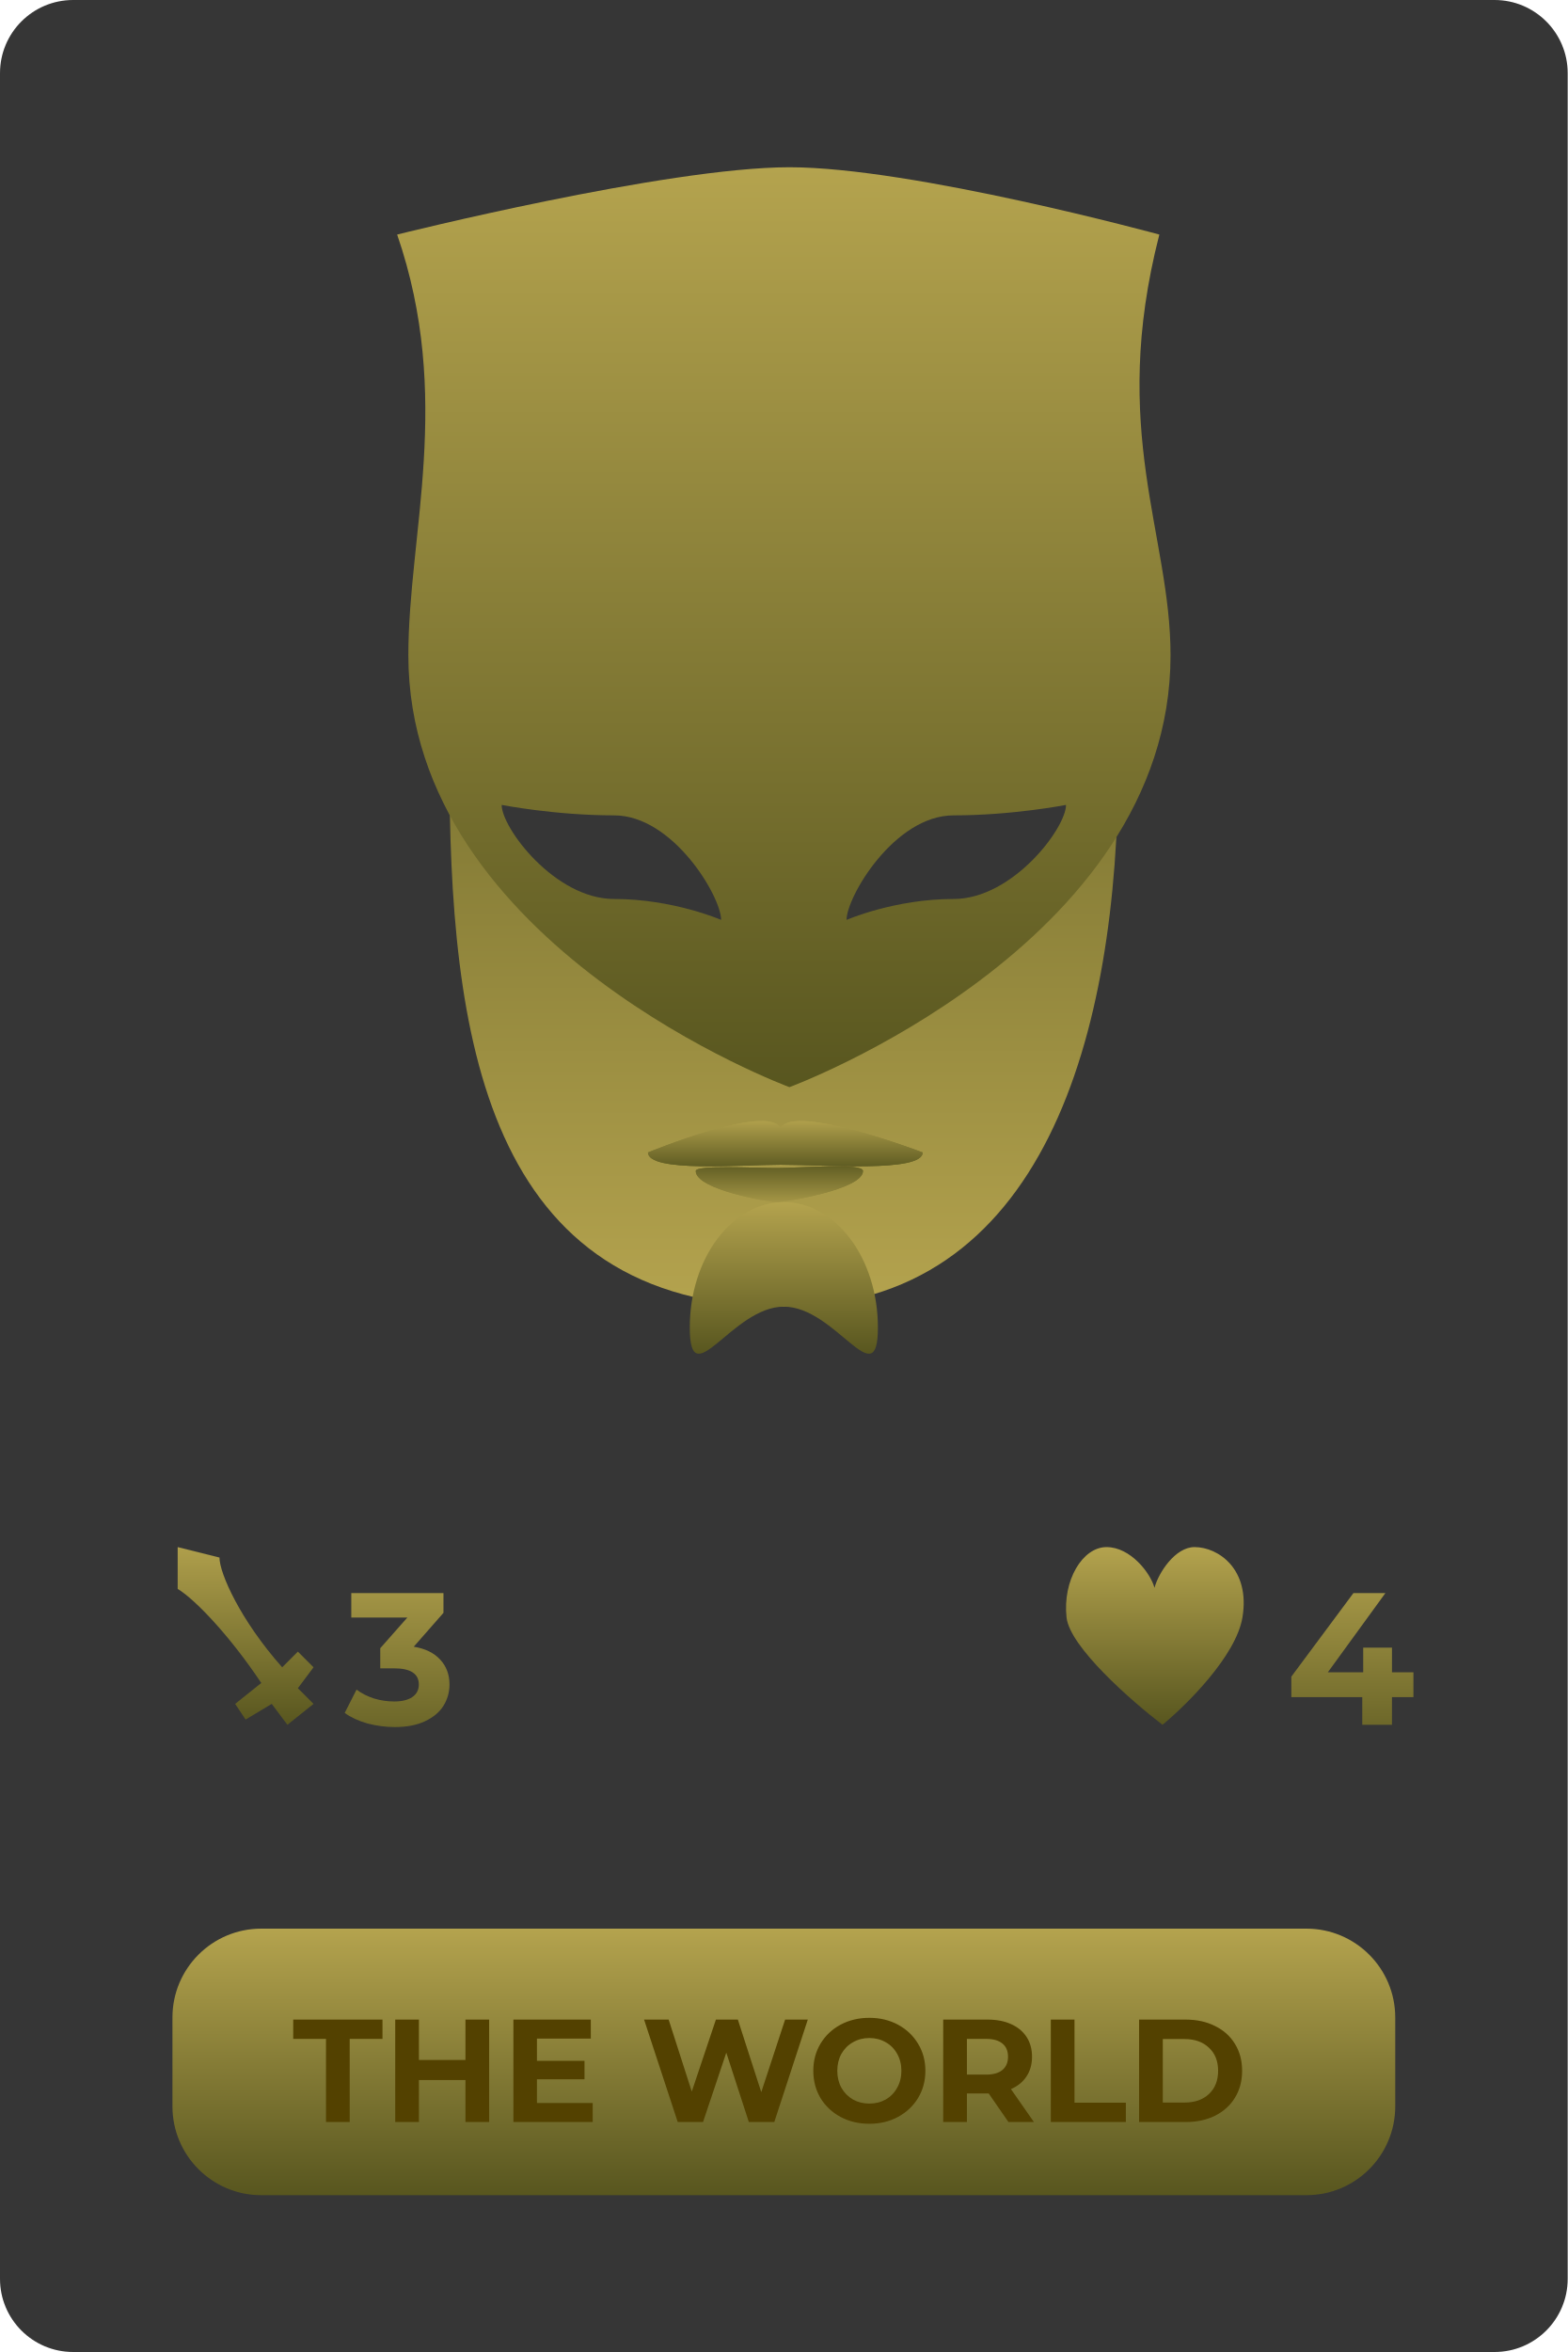
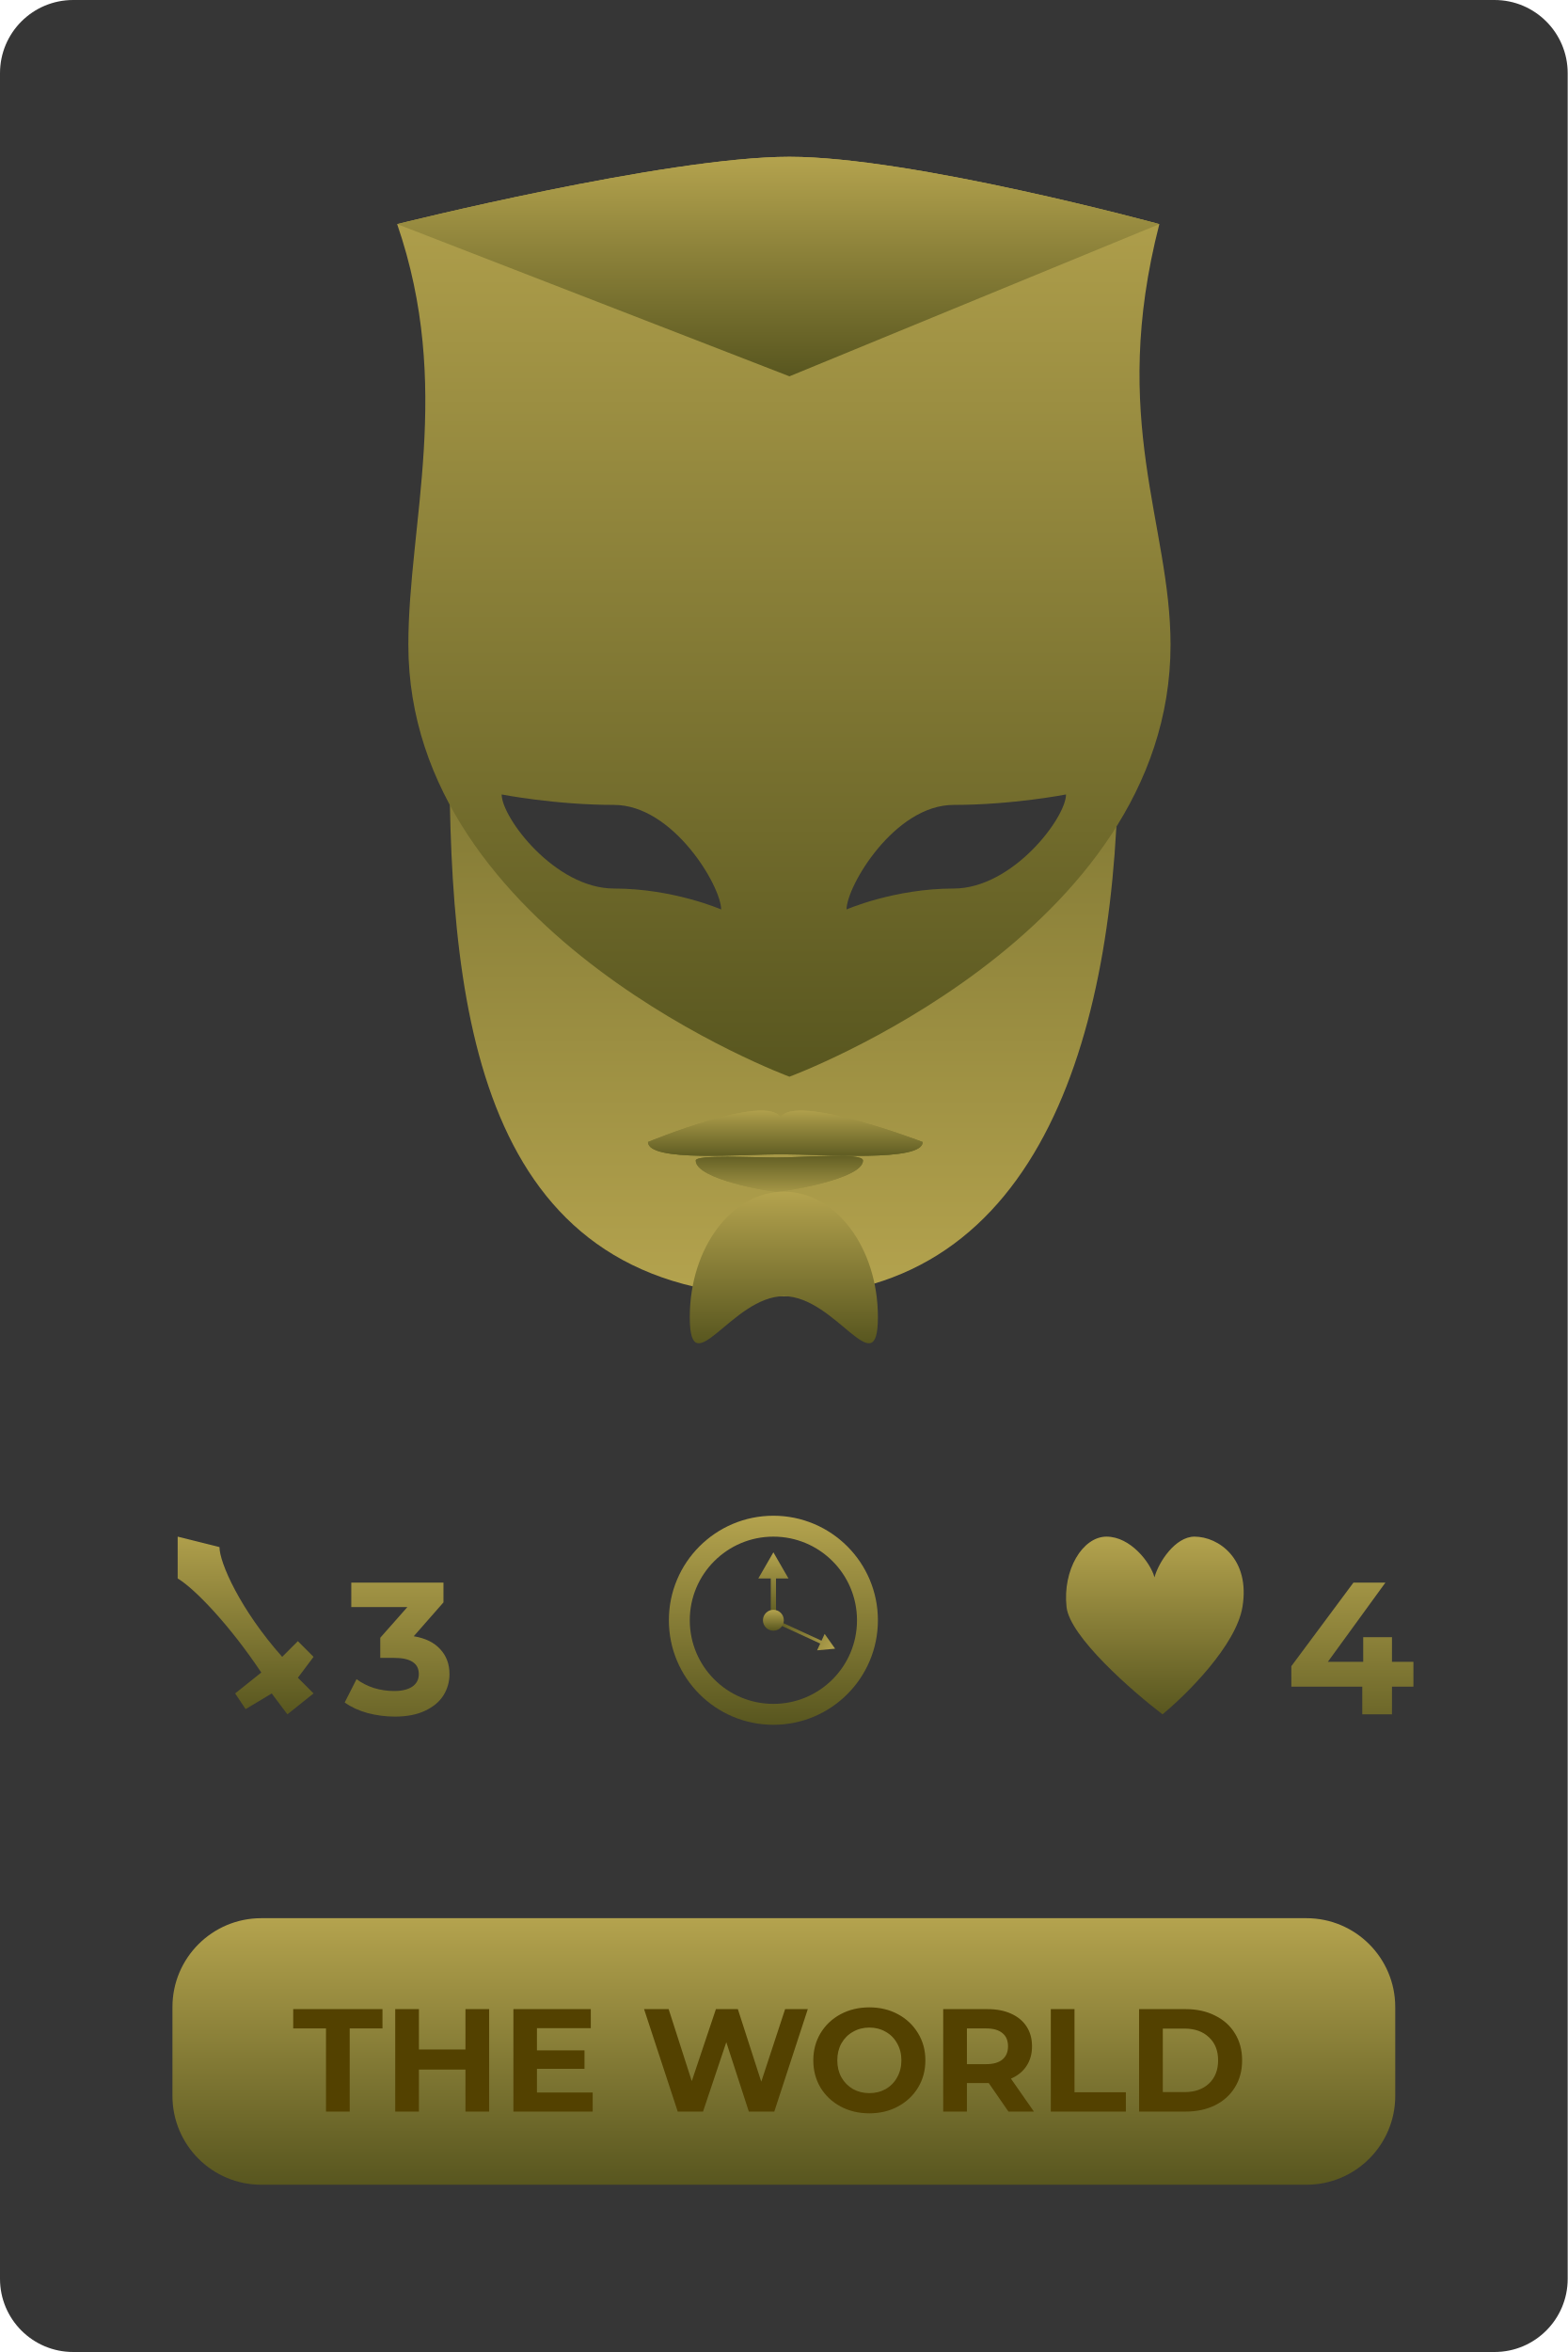
<svg xmlns="http://www.w3.org/2000/svg" width="150" height="225" viewBox="0 0 150 225" fill="none">
  <path d="M0 7C0 3.134 3.134 0 7 0H143C146.866 0 150 3.134 150 7V218C150 221.866 146.866 225 143 225H7C3.134 225 0 221.866 0 218V7Z" fill="#363636" />
-   <rect x="16.5" y="184.5" width="117" height="25.5" rx="8.5" fill="url(#paint0_linear_21_348)" />
-   <path d="M31.192 195.048H28.056V193.2H36.596V195.048H33.46V203H31.192V195.048ZM46.804 193.2V203H44.536V198.982H40.084V203H37.816V193.2H40.084V197.064H44.536V193.2H46.804ZM56.711 201.18V203H49.123V193.2H56.529V195.02H51.377V197.148H55.927V198.912H51.377V201.18H56.711ZM77.292 193.2L74.086 203H71.65L69.494 196.364L67.268 203H64.846L61.626 193.2H63.978L66.19 200.088L68.5 193.2H70.6L72.84 200.144L75.122 193.2H77.292ZM83.181 203.168C82.164 203.168 81.245 202.949 80.423 202.51C79.611 202.071 78.972 201.469 78.505 200.704C78.048 199.929 77.819 199.061 77.819 198.1C77.819 197.139 78.048 196.275 78.505 195.51C78.972 194.735 79.611 194.129 80.423 193.69C81.245 193.251 82.164 193.032 83.181 193.032C84.199 193.032 85.113 193.251 85.925 193.69C86.737 194.129 87.377 194.735 87.843 195.51C88.31 196.275 88.543 197.139 88.543 198.1C88.543 199.061 88.31 199.929 87.843 200.704C87.377 201.469 86.737 202.071 85.925 202.51C85.113 202.949 84.199 203.168 83.181 203.168ZM83.181 201.236C83.76 201.236 84.283 201.105 84.749 200.844C85.216 200.573 85.58 200.2 85.841 199.724C86.112 199.248 86.247 198.707 86.247 198.1C86.247 197.493 86.112 196.952 85.841 196.476C85.58 196 85.216 195.631 84.749 195.37C84.283 195.099 83.76 194.964 83.181 194.964C82.603 194.964 82.08 195.099 81.613 195.37C81.147 195.631 80.778 196 80.507 196.476C80.246 196.952 80.115 197.493 80.115 198.1C80.115 198.707 80.246 199.248 80.507 199.724C80.778 200.2 81.147 200.573 81.613 200.844C82.08 201.105 82.603 201.236 83.181 201.236ZM96.492 203L94.602 200.27H94.49H92.516V203H90.248V193.2H94.49C95.358 193.2 96.109 193.345 96.744 193.634C97.388 193.923 97.883 194.334 98.228 194.866C98.573 195.398 98.746 196.028 98.746 196.756C98.746 197.484 98.569 198.114 98.214 198.646C97.869 199.169 97.374 199.57 96.73 199.85L98.928 203H96.492ZM96.45 196.756C96.45 196.205 96.273 195.785 95.918 195.496C95.563 195.197 95.045 195.048 94.364 195.048H92.516V198.464H94.364C95.045 198.464 95.563 198.315 95.918 198.016C96.273 197.717 96.45 197.297 96.45 196.756ZM100.543 193.2H102.811V201.152H107.725V203H100.543V193.2ZM108.992 193.2H113.444C114.508 193.2 115.446 193.405 116.258 193.816C117.079 194.217 117.714 194.787 118.162 195.524C118.619 196.261 118.848 197.12 118.848 198.1C118.848 199.08 118.619 199.939 118.162 200.676C117.714 201.413 117.079 201.987 116.258 202.398C115.446 202.799 114.508 203 113.444 203H108.992V193.2ZM113.332 201.138C114.312 201.138 115.091 200.867 115.67 200.326C116.258 199.775 116.552 199.033 116.552 198.1C116.552 197.167 116.258 196.429 115.67 195.888C115.091 195.337 114.312 195.062 113.332 195.062H111.26V201.138H113.332Z" fill="#534100" />
-   <path d="M107 73C107 98.957 99.941 125 75 125C46.294 125 43 98.957 43 73C43 62.233 45.465 53.515 49.612 47C55.462 37.809 64.658 33 75 33C85.342 33 94.538 37.809 100.388 47C104.535 53.515 107 62.233 107 73Z" fill="url(#paint1_linear_21_348)" />
-   <path d="M112 62.683C112 90.54 75.536 104 75.536 104C75.536 104 39.072 90.54 39.072 62.683C39.072 51.128 43.362 38 38 22.439C38 22.439 63.751 16 75.536 16C87.321 16 110.928 22.439 110.928 22.439C106.102 41.219 112 51.128 112 62.683Z" fill="url(#paint2_linear_21_348)" />
-   <path d="M69 88C69 88 64.414 86 58.756 86C53.099 86 48 79.209 48 77C48 77 53.099 78 58.756 78C64.414 78 69 85.791 69 88Z" fill="#363636" />
-   <path d="M81 88C81 88 85.586 86 91.244 86C96.901 86 102 79.209 102 77C102 77 96.901 78 91.244 78C85.586 78 81 85.791 81 88Z" fill="#363636" />
-   <path d="M82.572 112.021C82.572 111.218 76.778 111.735 74.296 111.735C72.089 111.735 66.571 111.439 66.571 112.021C66.571 113.824 73.637 115 74.296 115C74.954 115 82.572 113.824 82.572 112.021Z" fill="url(#paint3_linear_21_348)" />
-   <path d="M82.572 112.021C82.572 111.218 76.778 111.735 74.296 111.735C72.089 111.735 66.571 111.439 66.571 112.021C66.571 113.824 73.637 115 74.296 115C74.954 115 82.572 113.824 82.572 112.021Z" fill="url(#paint4_linear_21_348)" />
-   <path d="M88.286 110.248C88.286 112.191 78.769 111.421 74.69 111.421C71.064 111.421 62 112.191 62 110.248C62 110.248 73.33 105.556 74.69 107.902C76.049 105.556 88.286 110.248 88.286 110.248Z" fill="url(#paint5_linear_21_348)" />
-   <path d="M88.286 110.248C88.286 112.191 78.769 111.421 74.69 111.421C71.064 111.421 62 112.191 62 110.248C62 110.248 73.33 105.556 74.69 107.902C76.049 105.556 88.286 110.248 88.286 110.248Z" fill="url(#paint6_linear_21_348)" />
-   <path d="M84 127C84 133.627 79.971 125 75 125C70.029 125 66 133.627 66 127C66 120.373 70.029 115 75 115C79.971 115 84 120.373 84 127Z" fill="url(#paint7_linear_21_348)" />
-   <path d="M17 148V152C18.667 153 22 156.5 25 161L22.5 163L23.5 164.5L26 163L27.5 165L30 163L28.5 161.5L30 159.5L28.5 158L27 159.5C23 155 21 150.5 21 149L17 148Z" fill="url(#paint8_linear_21_348)" />
-   <path d="M39.588 157.53C40.692 157.71 41.538 158.124 42.126 158.772C42.714 159.408 43.008 160.2 43.008 161.148C43.008 161.88 42.816 162.558 42.432 163.182C42.048 163.794 41.46 164.286 40.668 164.658C39.888 165.03 38.928 165.216 37.788 165.216C36.9 165.216 36.024 165.102 35.16 164.874C34.308 164.634 33.582 164.298 32.982 163.866L34.116 161.634C34.596 161.994 35.148 162.276 35.772 162.48C36.408 162.672 37.056 162.768 37.716 162.768C38.448 162.768 39.024 162.63 39.444 162.354C39.864 162.066 40.074 161.664 40.074 161.148C40.074 160.116 39.288 159.6 37.716 159.6H36.384V157.674L38.976 154.74H33.612V152.4H42.432V154.29L39.588 157.53Z" fill="url(#paint9_linear_21_348)" />
-   <path d="M135.24 162.354H133.188V165H130.344V162.354H123.558V160.392L129.498 152.4H132.558L127.05 159.978H130.434V157.62H133.188V159.978H135.24V162.354Z" fill="url(#paint10_linear_21_348)" />
-   <path d="M111.23 165C108.297 162.757 102.355 157.562 102.049 154.729C101.666 151.187 103.579 148 105.874 148C108.169 148 110.082 150.479 110.465 151.896C110.847 150.448 112.454 148 114.29 148C116.585 148 119.645 150.125 118.88 154.729C118.268 158.412 113.525 163.111 111.23 165Z" fill="url(#paint11_linear_21_348)" />
+   <rect x="16.5" y="183.5" width="117" height="25.5" rx="8.5" fill="url(#paint0_linear_21_348)" />
+   <path d="M31.192 194.048H28.056V192.2H36.596V194.048H33.46V202H31.192V194.048ZM46.804 192.2V202H44.536V197.982H40.084V202H37.816V192.2H40.084V196.064H44.536V192.2H46.804ZM56.711 200.18V202H49.123V192.2H56.529V194.02H51.377V196.148H55.927V197.912H51.377V200.18H56.711ZM77.292 192.2L74.086 202H71.65L69.494 195.364L67.268 202H64.846L61.626 192.2H63.978L66.19 199.088L68.5 192.2H70.6L72.84 199.144L75.122 192.2H77.292ZM83.181 202.168C82.164 202.168 81.245 201.949 80.423 201.51C79.611 201.071 78.972 200.469 78.505 199.704C78.048 198.929 77.819 198.061 77.819 197.1C77.819 196.139 78.048 195.275 78.505 194.51C78.972 193.735 79.611 193.129 80.423 192.69C81.245 192.251 82.164 192.032 83.181 192.032C84.199 192.032 85.113 192.251 85.925 192.69C86.737 193.129 87.377 193.735 87.843 194.51C88.31 195.275 88.543 196.139 88.543 197.1C88.543 198.061 88.31 198.929 87.843 199.704C87.377 200.469 86.737 201.071 85.925 201.51C85.113 201.949 84.199 202.168 83.181 202.168ZM83.181 200.236C83.76 200.236 84.283 200.105 84.749 199.844C85.216 199.573 85.58 199.2 85.841 198.724C86.112 198.248 86.247 197.707 86.247 197.1C86.247 196.493 86.112 195.952 85.841 195.476C85.58 195 85.216 194.631 84.749 194.37C84.283 194.099 83.76 193.964 83.181 193.964C82.603 193.964 82.08 194.099 81.613 194.37C81.147 194.631 80.778 195 80.507 195.476C80.246 195.952 80.115 196.493 80.115 197.1C80.115 197.707 80.246 198.248 80.507 198.724C80.778 199.2 81.147 199.573 81.613 199.844C82.08 200.105 82.603 200.236 83.181 200.236ZM96.492 202L94.602 199.27H94.49H92.516V202H90.248V192.2H94.49C95.358 192.2 96.109 192.345 96.744 192.634C97.388 192.923 97.883 193.334 98.228 193.866C98.573 194.398 98.746 195.028 98.746 195.756C98.746 196.484 98.569 197.114 98.214 197.646C97.869 198.169 97.374 198.57 96.73 198.85L98.928 202H96.492ZM96.45 195.756C96.45 195.205 96.273 194.785 95.918 194.496C95.563 194.197 95.045 194.048 94.364 194.048H92.516V197.464H94.364C95.045 197.464 95.563 197.315 95.918 197.016C96.273 196.717 96.45 196.297 96.45 195.756ZM100.543 192.2H102.811V200.152H107.725V202H100.543V192.2ZM108.992 192.2H113.444C114.508 192.2 115.446 192.405 116.258 192.816C117.079 193.217 117.714 193.787 118.162 194.524C118.619 195.261 118.848 196.12 118.848 197.1C118.848 198.08 118.619 198.939 118.162 199.676C117.714 200.413 117.079 200.987 116.258 201.398C115.446 201.799 114.508 202 113.444 202H108.992V192.2ZM113.332 200.138C114.312 200.138 115.091 199.867 115.67 199.326C116.258 198.775 116.552 198.033 116.552 197.1C116.552 196.167 116.258 195.429 115.67 194.888C115.091 194.337 114.312 194.062 113.332 194.062H111.26V200.138H113.332Z" fill="#534100" />
+   <path d="M107 72C107 97.957 99.941 124 75 124C46.294 124 43 97.957 43 72C43 61.233 45.465 52.515 49.612 46C55.462 36.809 64.658 32 75 32C85.342 32 94.538 36.809 100.388 46C104.535 52.515 107 61.233 107 72Z" fill="url(#paint1_linear_21_348)" />
+   <path d="M112 61.683C112 89.54 75.536 103 75.536 103C75.536 103 39.072 89.54 39.072 61.683C39.072 50.128 43.362 37 38 21.439C38 21.439 63.751 15 75.536 15C87.321 15 110.928 21.439 110.928 21.439C106.102 40.219 112 50.128 112 61.683Z" fill="url(#paint2_linear_21_348)" />
+   <path d="M110.928 21.439L75.536 36L38 21.439C38 21.439 63.751 15 75.536 15C87.321 15 110.928 21.439 110.928 21.439Z" fill="url(#paint3_linear_21_348)" />
+   <path d="M69 87C69 87 64.414 85 58.756 85C53.099 85 48 78.209 48 76C48 76 53.099 77 58.756 77C64.414 77 69 84.791 69 87Z" fill="#363636" />
+   <path d="M81 87C81 87 85.586 85 91.244 85C96.901 85 102 78.209 102 76C102 76 96.901 77 91.244 77C85.586 77 81 84.791 81 87Z" fill="#363636" />
+   <path d="M82.572 111.021C82.572 110.218 76.778 110.735 74.296 110.735C72.089 110.735 66.571 110.439 66.571 111.021C66.571 112.824 73.637 114 74.296 114C74.954 114 82.572 112.824 82.572 111.021Z" fill="url(#paint4_linear_21_348)" />
+   <path d="M82.572 111.021C82.572 110.218 76.778 110.735 74.296 110.735C72.089 110.735 66.571 110.439 66.571 111.021C66.571 112.824 73.637 114 74.296 114C74.954 114 82.572 112.824 82.572 111.021Z" fill="url(#paint5_linear_21_348)" />
+   <path d="M88.286 109.248C88.286 111.191 78.769 110.421 74.69 110.421C71.064 110.421 62 111.191 62 109.248C62 109.248 73.33 104.556 74.69 106.902C76.049 104.556 88.286 109.248 88.286 109.248Z" fill="url(#paint6_linear_21_348)" />
+   <path d="M88.286 109.248C88.286 111.191 78.769 110.421 74.69 110.421C71.064 110.421 62 111.191 62 109.248C62 109.248 73.33 104.556 74.69 106.902C76.049 104.556 88.286 109.248 88.286 109.248Z" fill="url(#paint7_linear_21_348)" />
+   <path d="M84 126C84 132.627 79.971 124 75 124C70.029 124 66 132.627 66 126C66 119.373 70.029 114 75 114C79.971 114 84 119.373 84 126Z" fill="url(#paint8_linear_21_348)" />
+   <path d="M17 147V151C18.667 152 22 155.5 25 160L22.5 162L23.5 163.5L26 162L27.5 164L30 162L28.5 160.5L30 158.5L28.5 157L27 158.5C23 154 21 149.5 21 148L17 147Z" fill="url(#paint9_linear_21_348)" />
+   <path d="M39.588 156.53C40.692 156.71 41.538 157.124 42.126 157.772C42.714 158.408 43.008 159.2 43.008 160.148C43.008 160.88 42.816 161.558 42.432 162.182C42.048 162.794 41.46 163.286 40.668 163.658C39.888 164.03 38.928 164.216 37.788 164.216C36.9 164.216 36.024 164.102 35.16 163.874C34.308 163.634 33.582 163.298 32.982 162.866L34.116 160.634C34.596 160.994 35.148 161.276 35.772 161.48C36.408 161.672 37.056 161.768 37.716 161.768C38.448 161.768 39.024 161.63 39.444 161.354C39.864 161.066 40.074 160.664 40.074 160.148C40.074 159.116 39.288 158.6 37.716 158.6H36.384V156.674L38.976 153.74H33.612V151.4H42.432V153.29L39.588 156.53Z" fill="url(#paint10_linear_21_348)" />
+   <path d="M135.24 161.354H133.188V164H130.344V161.354H123.558V159.392L129.498 151.4H132.558L127.05 158.978H130.434V156.62H133.188V158.978H135.24V161.354Z" fill="url(#paint11_linear_21_348)" />
+   <path d="M111.23 164C108.297 161.757 102.355 156.562 102.049 153.729C101.666 150.188 103.579 147 105.874 147C108.169 147 110.082 149.479 110.465 150.896C110.847 149.448 112.454 147 114.29 147C116.585 147 119.645 149.125 118.88 153.729C118.268 157.412 113.525 162.111 111.23 164Z" fill="url(#paint12_linear_21_348)" />
+   <circle cx="74" cy="155" r="10" fill="url(#paint13_linear_21_348)" />
+   <circle cx="74" cy="155" r="8" fill="#363636" />
+   <path d="M74 148.5L72.557 151H75.443L74 148.5ZM74.25 155V150.75H73.75V155H74.25Z" fill="url(#paint14_linear_21_348)" />
+   <path d="M79.904 157.718L78.904 156.304L78.18 157.877L79.904 157.718ZM73.937 155.136L78.615 157.29L78.741 157.017L74.063 154.864L73.937 155.136Z" fill="url(#paint15_linear_21_348)" />
+   <circle cx="74" cy="155" r="1" fill="url(#paint16_linear_21_348)" />
  <defs>
-     <linearGradient id="paint0_linear_21_348" x1="75" y1="184.5" x2="75" y2="210" gradientUnits="userSpaceOnUse">
+     <linearGradient id="paint0_linear_21_348" x1="75" y1="183.5" x2="75" y2="209" gradientUnits="userSpaceOnUse">
      <stop stop-color="#B4A34E" />
      <stop offset="1" stop-color="#58561F" />
    </linearGradient>
-     <linearGradient id="paint1_linear_21_348" x1="75" y1="33" x2="75" y2="125" gradientUnits="userSpaceOnUse">
+     <linearGradient id="paint1_linear_21_348" x1="75" y1="32" x2="75" y2="124" gradientUnits="userSpaceOnUse">
      <stop stop-color="#58561F" />
      <stop offset="1" stop-color="#B4A34E" />
    </linearGradient>
-     <linearGradient id="paint2_linear_21_348" x1="75" y1="16" x2="75" y2="104" gradientUnits="userSpaceOnUse">
+     <linearGradient id="paint2_linear_21_348" x1="75" y1="15" x2="75" y2="103" gradientUnits="userSpaceOnUse">
      <stop stop-color="#B4A34E" />
      <stop offset="1" stop-color="#58561F" />
    </linearGradient>
-     <linearGradient id="paint3_linear_21_348" x1="74.572" y1="115.837" x2="74.572" y2="109.014" gradientUnits="userSpaceOnUse">
+     <linearGradient id="paint3_linear_21_348" x1="75" y1="15" x2="75" y2="36" gradientUnits="userSpaceOnUse">
+       <stop stop-color="#B4A34E" />
+       <stop offset="1" stop-color="#58561F" />
+     </linearGradient>
+     <linearGradient id="paint4_linear_21_348" x1="74.572" y1="114.837" x2="74.572" y2="108.014" gradientUnits="userSpaceOnUse">
      <stop stop-color="#B4A34E" />
      <stop offset="0.711" stop-color="#58561F" />
    </linearGradient>
-     <linearGradient id="paint4_linear_21_348" x1="74.572" y1="115.837" x2="74.572" y2="109.014" gradientUnits="userSpaceOnUse">
+     <linearGradient id="paint5_linear_21_348" x1="74.572" y1="114.837" x2="74.572" y2="108.014" gradientUnits="userSpaceOnUse">
      <stop stop-color="#B4A34E" />
      <stop offset="0.711" stop-color="#58561F" />
    </linearGradient>
-     <linearGradient id="paint5_linear_21_348" x1="75.143" y1="107" x2="75.143" y2="114.353" gradientUnits="userSpaceOnUse">
+     <linearGradient id="paint6_linear_21_348" x1="75.143" y1="106" x2="75.143" y2="113.353" gradientUnits="userSpaceOnUse">
      <stop stop-color="#B4A34E" />
      <stop offset="0.675" stop-color="#58561F" />
    </linearGradient>
-     <linearGradient id="paint6_linear_21_348" x1="75.143" y1="107" x2="75.143" y2="114.353" gradientUnits="userSpaceOnUse">
+     <linearGradient id="paint7_linear_21_348" x1="75.143" y1="106" x2="75.143" y2="113.353" gradientUnits="userSpaceOnUse">
      <stop stop-color="#B4A34E" />
      <stop offset="0.675" stop-color="#58561F" />
    </linearGradient>
-     <linearGradient id="paint7_linear_21_348" x1="75" y1="115" x2="75" y2="129.504" gradientUnits="userSpaceOnUse">
+     <linearGradient id="paint8_linear_21_348" x1="75" y1="114" x2="75" y2="128.504" gradientUnits="userSpaceOnUse">
      <stop stop-color="#B4A34E" />
      <stop offset="1" stop-color="#58561F" />
    </linearGradient>
-     <linearGradient id="paint8_linear_21_348" x1="24.25" y1="147" x2="24.25" y2="165" gradientUnits="userSpaceOnUse">
+     <linearGradient id="paint9_linear_21_348" x1="24.25" y1="146" x2="24.25" y2="164" gradientUnits="userSpaceOnUse">
      <stop stop-color="#B4A34E" />
      <stop offset="1" stop-color="#58561F" />
    </linearGradient>
-     <linearGradient id="paint9_linear_21_348" x1="38.5" y1="148" x2="38.5" y2="170" gradientUnits="userSpaceOnUse">
+     <linearGradient id="paint10_linear_21_348" x1="38.5" y1="147" x2="38.5" y2="169" gradientUnits="userSpaceOnUse">
      <stop stop-color="#B4A34E" />
      <stop offset="1" stop-color="#58561F" />
    </linearGradient>
-     <linearGradient id="paint10_linear_21_348" x1="129.5" y1="148" x2="129.5" y2="170" gradientUnits="userSpaceOnUse">
+     <linearGradient id="paint11_linear_21_348" x1="129.5" y1="147" x2="129.5" y2="169" gradientUnits="userSpaceOnUse">
      <stop stop-color="#B4A34E" />
      <stop offset="1" stop-color="#58561F" />
    </linearGradient>
-     <linearGradient id="paint11_linear_21_348" x1="110.871" y1="147.969" x2="110.871" y2="164.969" gradientUnits="userSpaceOnUse">
+     <linearGradient id="paint12_linear_21_348" x1="110.871" y1="146.969" x2="110.871" y2="163.969" gradientUnits="userSpaceOnUse">
+       <stop stop-color="#B4A34E" />
+       <stop offset="1" stop-color="#58561F" />
+     </linearGradient>
+     <linearGradient id="paint13_linear_21_348" x1="74" y1="145" x2="74" y2="165" gradientUnits="userSpaceOnUse">
+       <stop stop-color="#B4A34E" />
+       <stop offset="1" stop-color="#58561F" />
+     </linearGradient>
+     <linearGradient id="paint14_linear_21_348" x1="74.5" y1="148.5" x2="74.5" y2="155" gradientUnits="userSpaceOnUse">
+       <stop stop-color="#B4A34E" />
+       <stop offset="1" stop-color="#58561F" />
+     </linearGradient>
+     <linearGradient id="paint15_linear_21_348" x1="79.695" y1="158.172" x2="73.791" y2="155.454" gradientUnits="userSpaceOnUse">
+       <stop stop-color="#B4A34E" />
+       <stop offset="1" stop-color="#58561F" />
+     </linearGradient>
+     <linearGradient id="paint16_linear_21_348" x1="74" y1="154" x2="74" y2="156" gradientUnits="userSpaceOnUse">
      <stop stop-color="#B4A34E" />
      <stop offset="1" stop-color="#58561F" />
    </linearGradient>
  </defs>
</svg>
